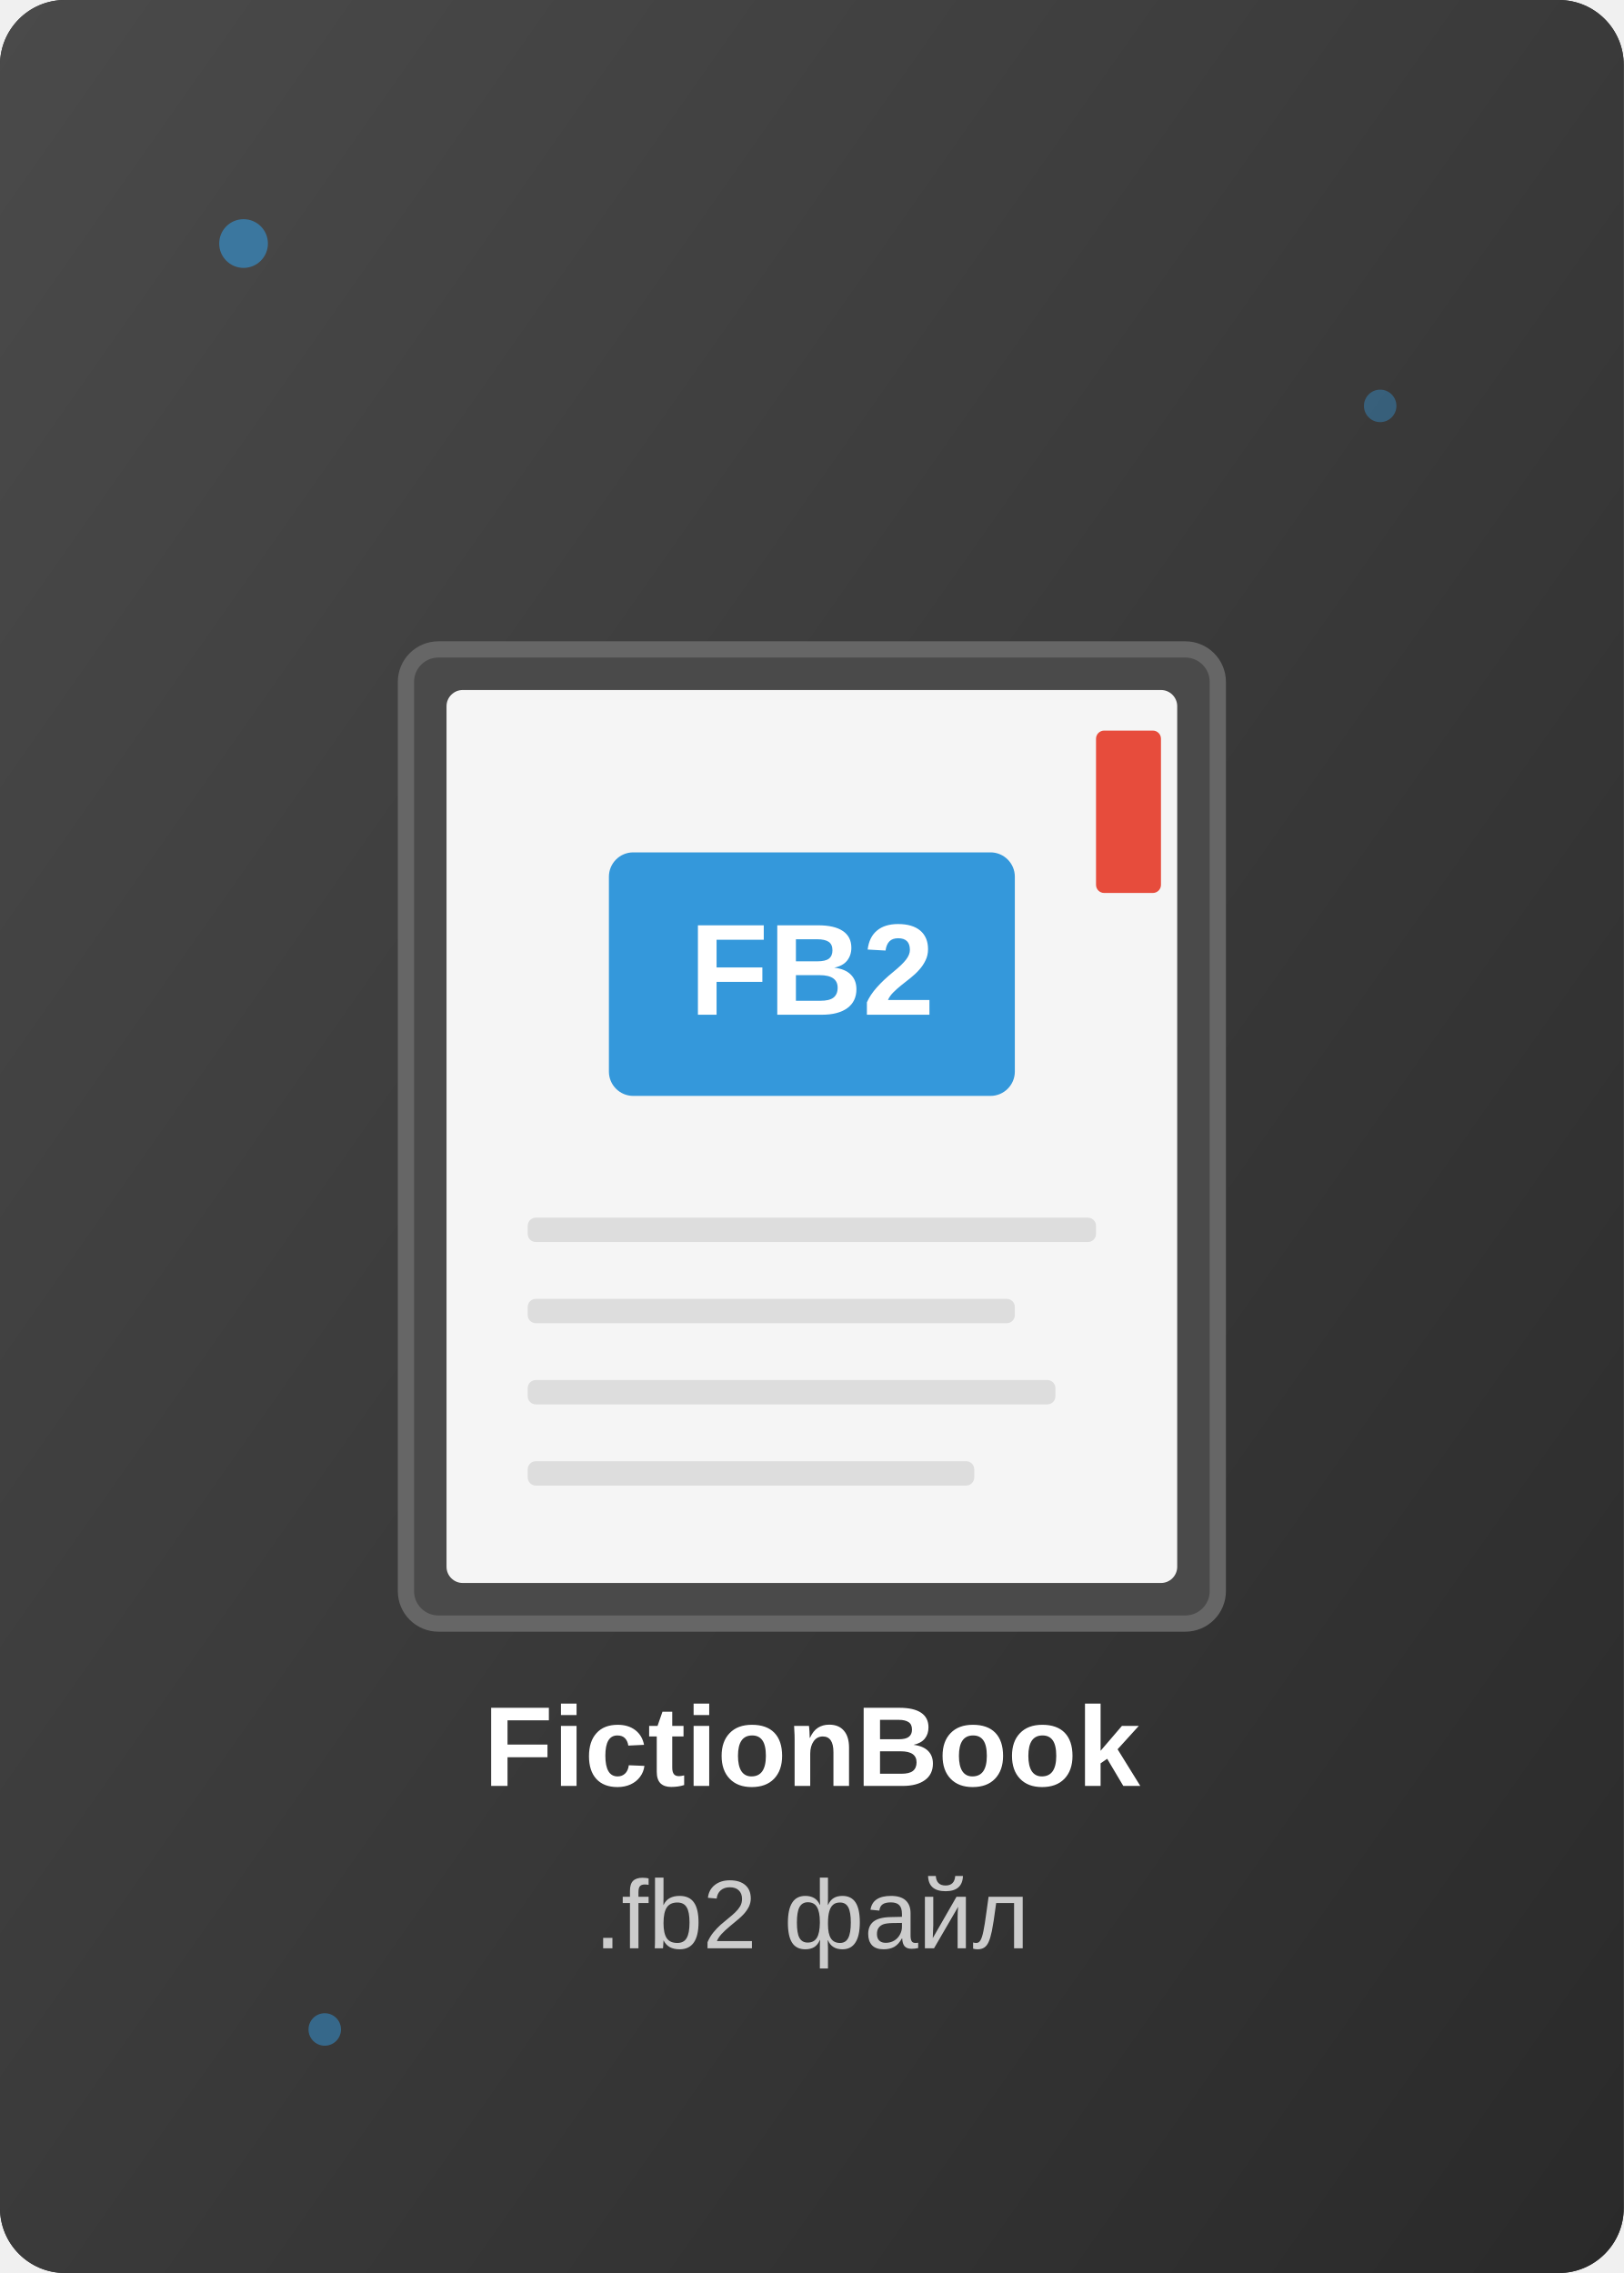
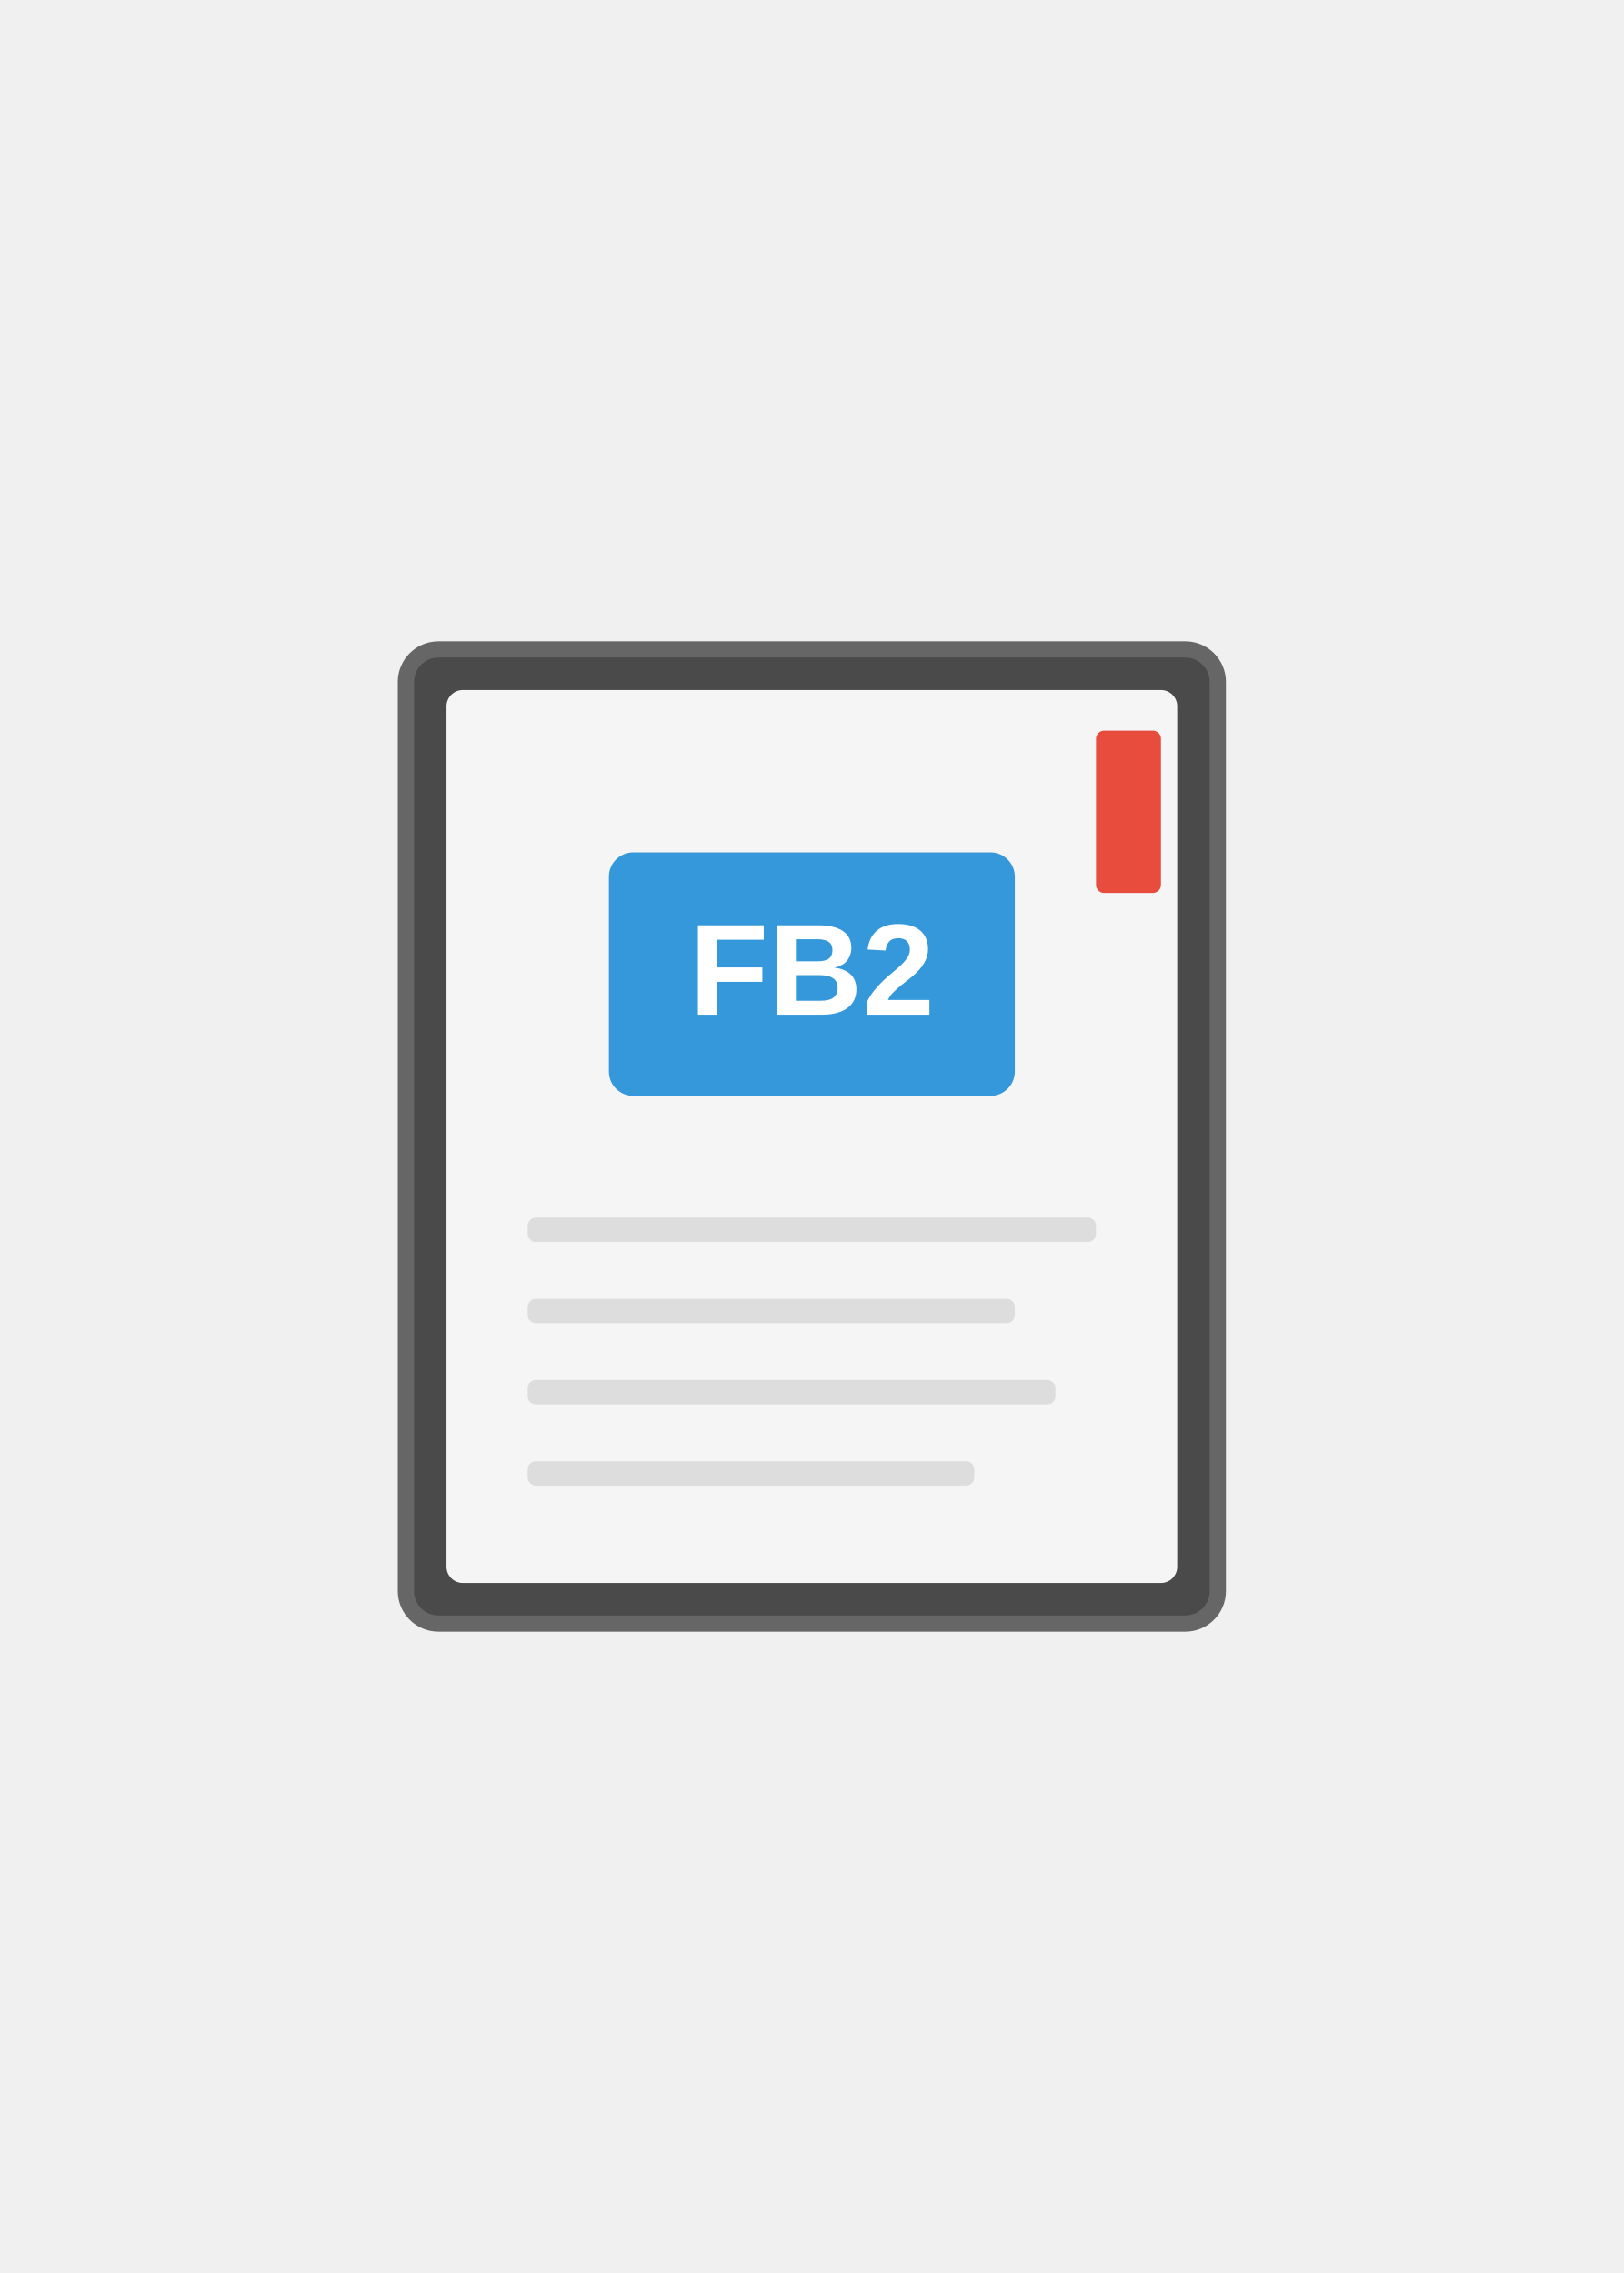
<svg xmlns="http://www.w3.org/2000/svg" width="200" height="280" viewBox="0 0 200 280">
-   <rect width="200" height="280" fill="#2a2a2a" rx="8" />
-   <defs>
-     <linearGradient id="fb2Gradient" x1="0%" y1="0%" x2="100%" y2="100%">
-       <stop offset="0%" style="stop-color:#4a4a4a;stop-opacity:1" />
-       <stop offset="100%" style="stop-color:#2a2a2a;stop-opacity:1" />
-     </linearGradient>
-   </defs>
-   <rect width="200" height="280" fill="url(#fb2Gradient)" rx="8" />
  <g transform="translate(50, 80)">
    <rect x="0" y="0" width="100" height="120" fill="#4a4a4a" rx="4" stroke="#666" stroke-width="2" />
    <rect x="5" y="5" width="90" height="110" fill="#f5f5f5" rx="2" />
    <rect x="25" y="25" width="50" height="30" fill="#3498db" rx="3" />
    <text x="50" y="45" text-anchor="middle" fill="#ffffff" font-family="Arial, sans-serif" font-size="16" font-weight="bold">
      FB2
    </text>
    <rect x="15" y="70" width="70" height="3" fill="#ddd" rx="1" />
    <rect x="15" y="80" width="60" height="3" fill="#ddd" rx="1" />
    <rect x="15" y="90" width="65" height="3" fill="#ddd" rx="1" />
    <rect x="15" y="100" width="55" height="3" fill="#ddd" rx="1" />
    <rect x="85" y="10" width="8" height="20" fill="#e74c3c" rx="1" />
  </g>
-   <text x="100" y="220" text-anchor="middle" fill="#ffffff" font-family="Arial, sans-serif" font-size="14" font-weight="bold">
-     FictionBook
-   </text>
-   <text x="100" y="240" text-anchor="middle" fill="#cccccc" font-family="Arial, sans-serif" font-size="12">
-     .fb2 файл
-   </text>
-   <circle cx="30" cy="30" r="3" fill="#3498db" opacity="0.6" />
-   <circle cx="170" cy="50" r="2" fill="#3498db" opacity="0.4" />
-   <circle cx="40" cy="250" r="2" fill="#3498db" opacity="0.5" />
</svg>
